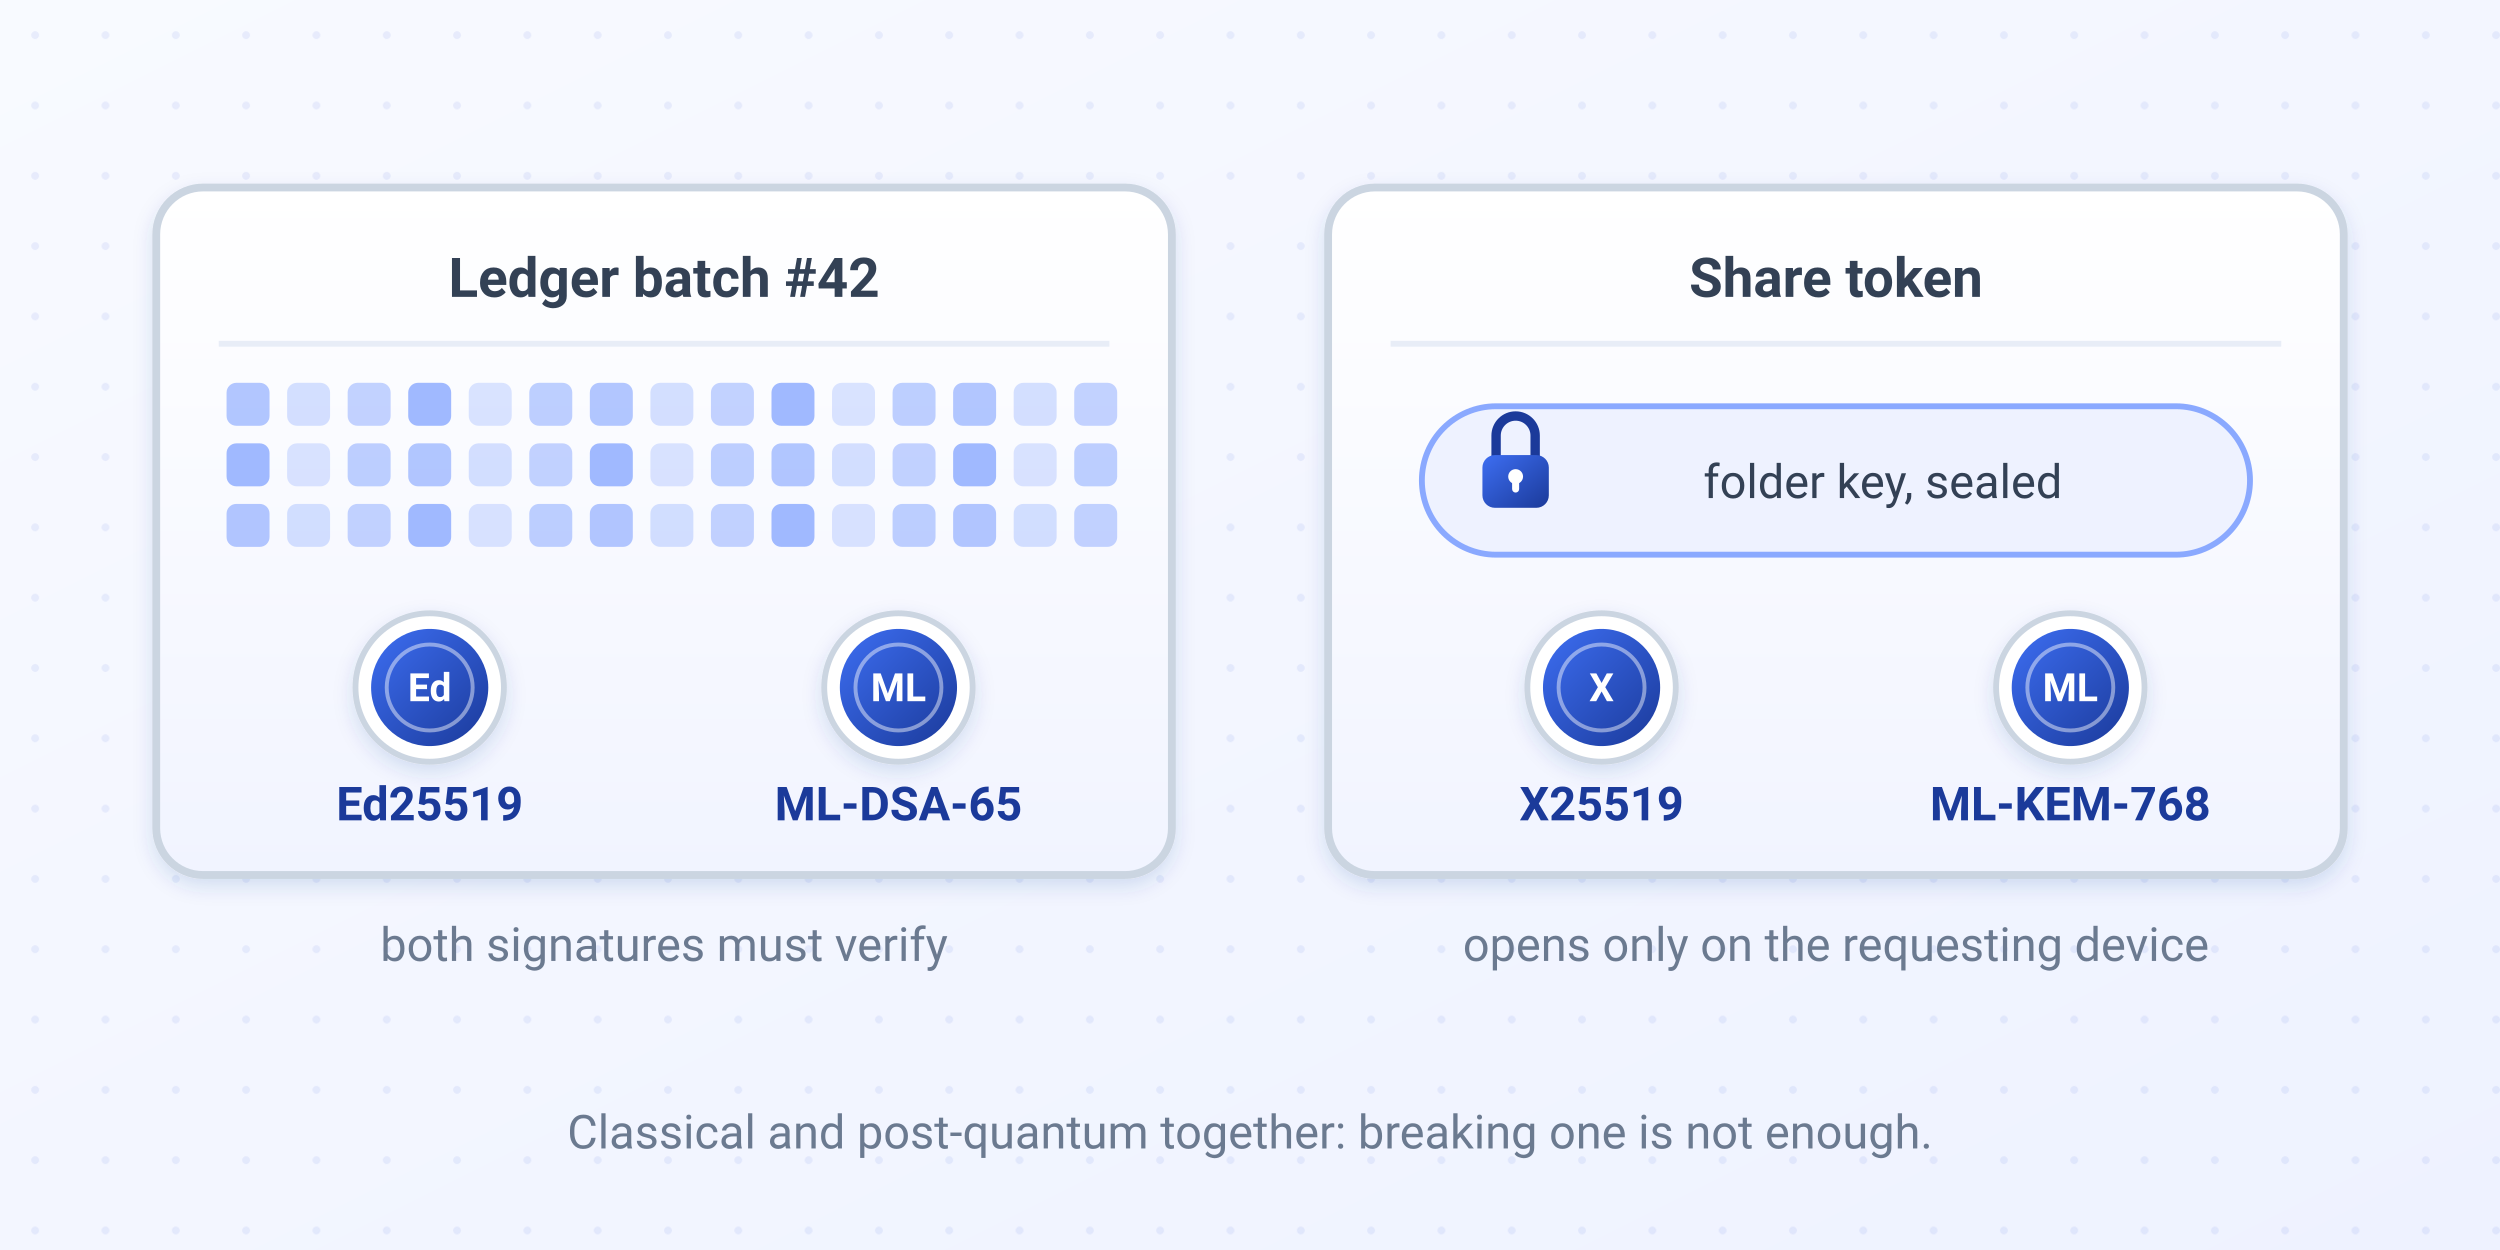
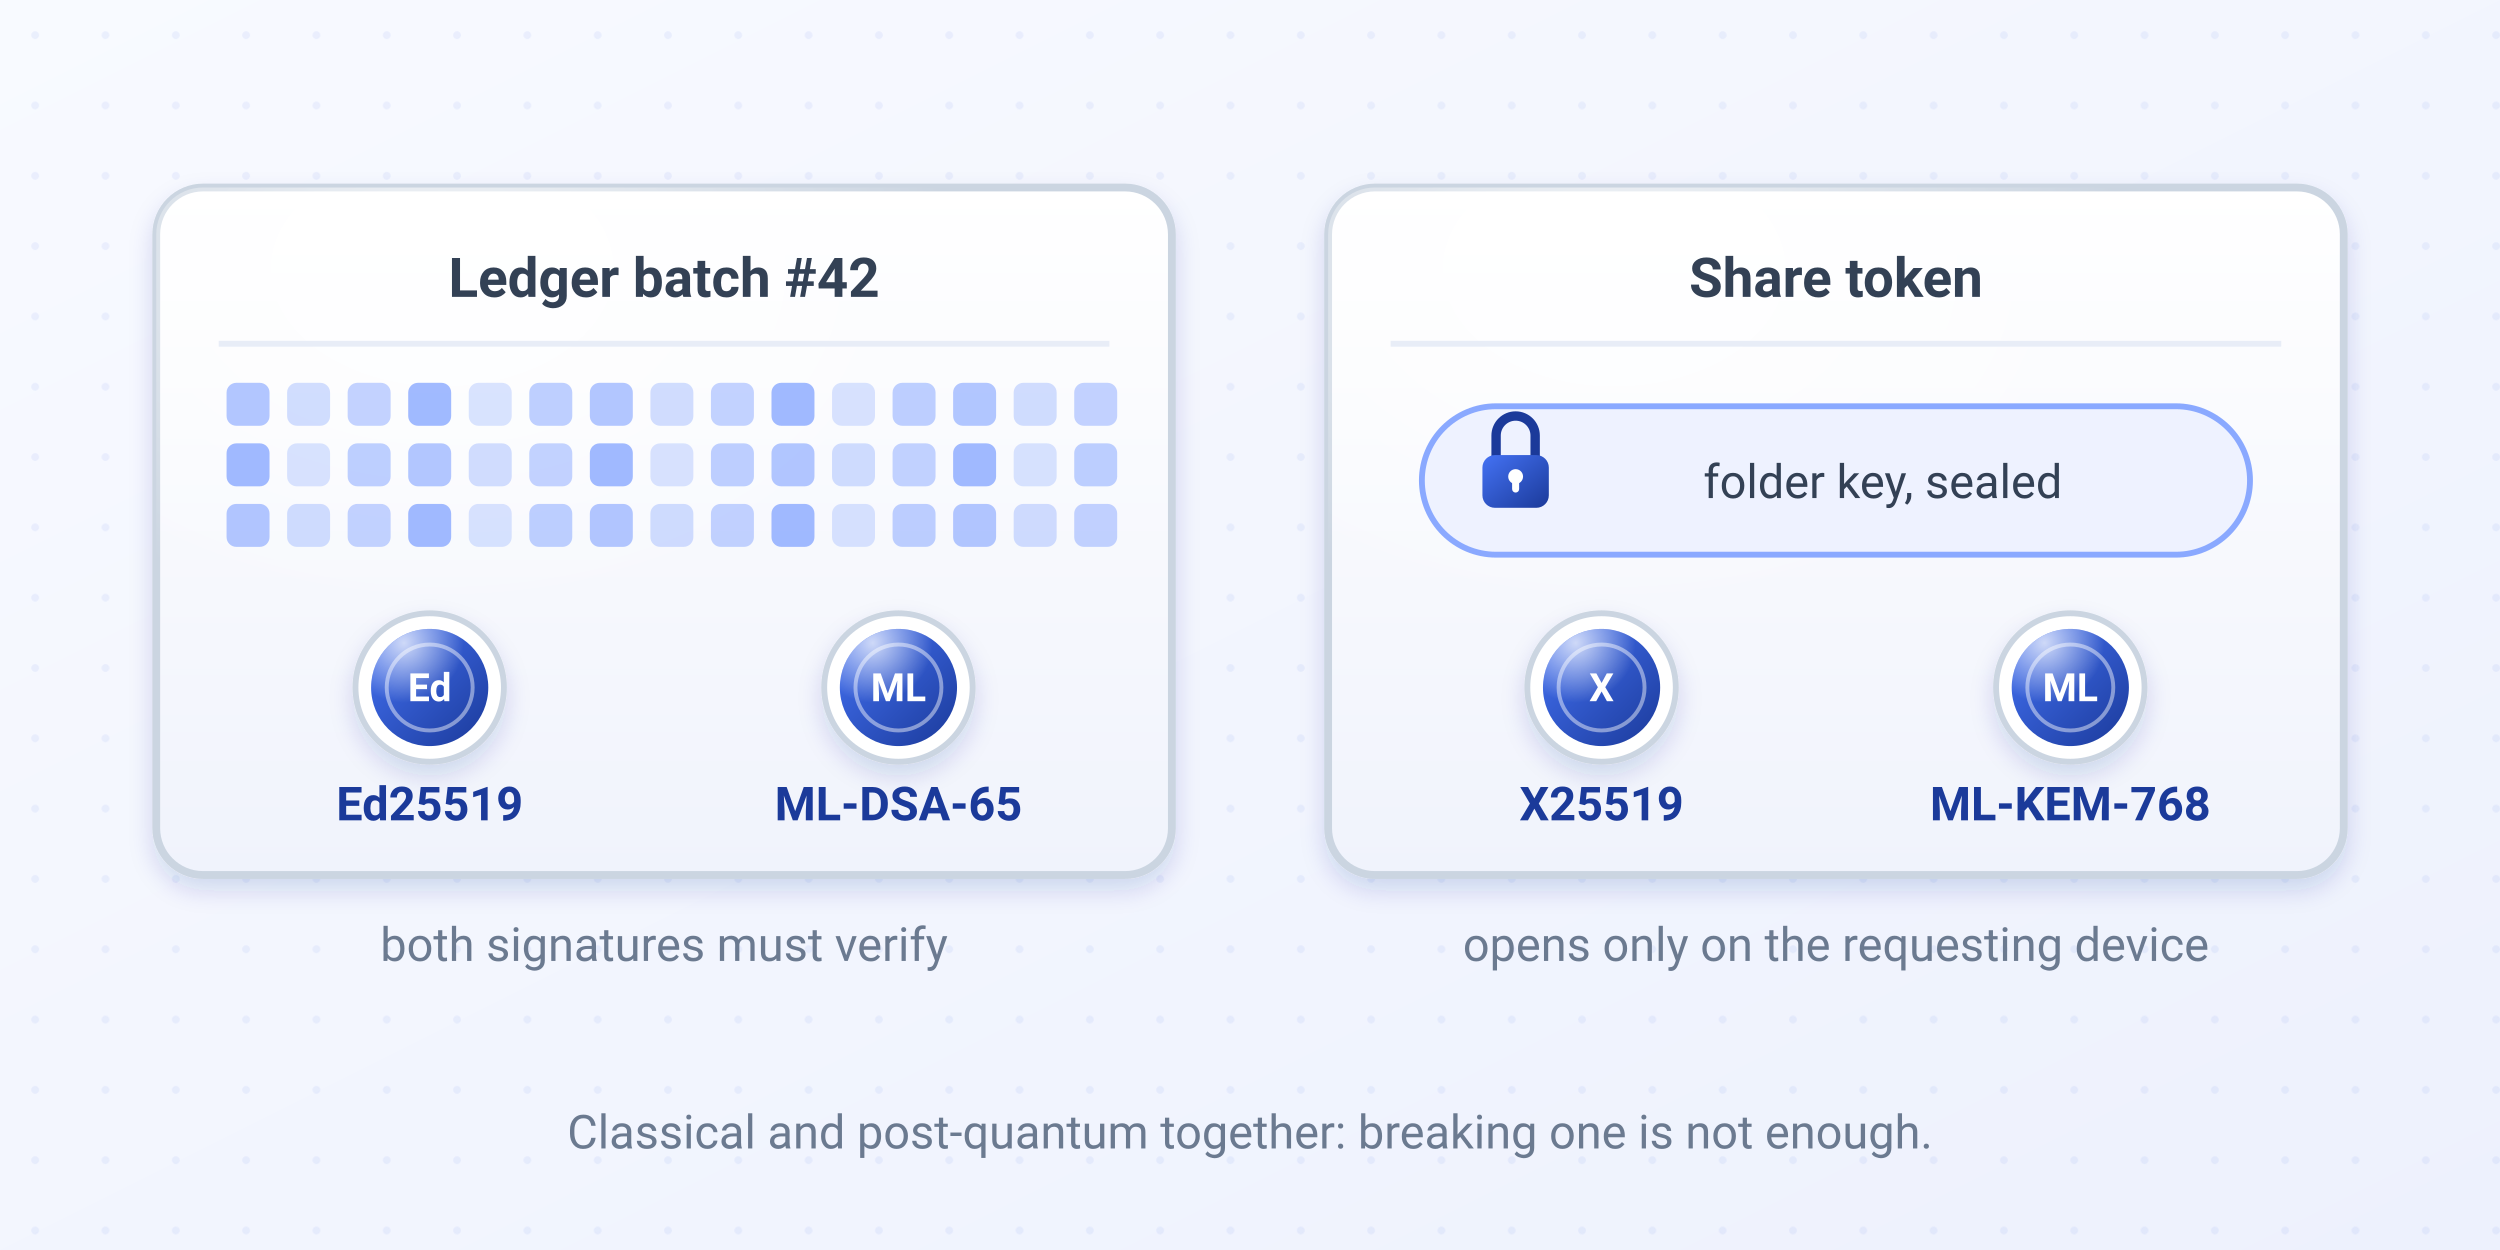
<svg xmlns="http://www.w3.org/2000/svg" viewBox="0 0 640 320" width="640" height="320" role="img" aria-label="A ledger batch with two seals, Ed25519 and ML-DSA-65, and a share token sealed with X25519 and ML-KEM-768">
  <defs>
    <linearGradient id="bg" x1="0" y1="0" x2="1" y2="1">
      <stop offset="0" stop-color="#f8faff" />
-       <stop offset="1" stop-color="#eef2ff" />
+       <stop offset="1" stop-color="#edf1fd" />
    </linearGradient>
    <pattern id="dots" width="18" height="18" patternUnits="userSpaceOnUse">
-       <circle cx="9" cy="9" r="1" fill="#2b57d6" fill-opacity=".08" />
+       <circle cx="9" cy="9" r="1" fill="#2b57d6" fill-opacity=".07" />
    </pattern>
    <linearGradient id="pg" x1="0" y1="0" x2="1" y2="1">
-       <stop offset="0" stop-color="#3d6ef2" />
+       <stop offset="0" stop-color="#4472f4" />
      <stop offset="1" stop-color="#1b3a9a" />
    </linearGradient>
    <linearGradient id="wg" x1="0" y1="0" x2="0" y2="1">
      <stop offset="0" stop-color="#ffffff" />
-       <stop offset="1" stop-color="#f1f4ff" />
+       <stop offset="1" stop-color="#f0f3fc" />
    </linearGradient>
    <linearGradient id="sg" x1="0" y1="0" x2="1" y2="1">
-       <stop offset="0" stop-color="#f7f9ff" />
-       <stop offset="1" stop-color="#dbe4ff" />
+       <stop offset="0" stop-color="#ffffff" />
+       <stop offset=".55" stop-color="#eaf0ff" />
+       <stop offset="1" stop-color="#d6e0fb" />
    </linearGradient>
    <linearGradient id="dg" x1="0" y1="0" x2="0" y2="1">
-       <stop offset="0" stop-color="#4b5a73" />
+       <stop offset="0" stop-color="#4a5970" />
      <stop offset="1" stop-color="#1f2a3d" />
    </linearGradient>
-     <filter id="sh" x="-20%" y="-20%" width="140%" height="160%">
-       <feDropShadow dx="0" dy="2" stdDeviation="2.5" flood-color="#1b3a9a" flood-opacity=".14" />
+     <linearGradient id="mg" x1="0" y1="0" x2="0" y2="1">
+       <stop offset="0" stop-color="#e6ebf3" />
+       <stop offset="1" stop-color="#b9c4d6" />
+     </linearGradient>
+     <radialGradient id="hl" cx=".28" cy=".12" r=".85">
+       <stop offset="0" stop-color="#fff" stop-opacity=".75" />
+       <stop offset=".6" stop-color="#fff" stop-opacity="0" />
+     </radialGradient>
+     <radialGradient id="cg" gradientUnits="userSpaceOnUse" cx="-14" cy="-26" r="72">
+       <stop offset="0" stop-color="#ffffff" />
+       <stop offset="1" stop-color="#e6ecfc" />
+     </radialGradient>
+     <filter id="sh" x="-20%" y="-20%" width="140%" height="170%">
+       <feDropShadow dx="0" dy="3" stdDeviation="3" flood-color="#1b3a9a" flood-opacity=".15" />
    </filter>
    <marker id="ah" viewBox="0 0 10 10" refX="8" refY="5" markerWidth="6" markerHeight="6" orient="auto-start-reverse">
      <path d="M0 1 L9 5 L0 9 z" fill="#8aa9ff" />
    </marker>
    <marker id="ahp" viewBox="0 0 10 10" refX="8" refY="5" markerWidth="6" markerHeight="6" orient="auto-start-reverse">
      <path d="M0 1 L9 5 L0 9 z" fill="#2b57d6" />
    </marker>
    <g id="lock">
      <path d="M-5 -1 V-6.5 a5 5 0 0 1 10 0 V-1" fill="none" stroke="#1b3a9a" stroke-width="2.4" stroke-linecap="round" />
      <rect x="-8.5" y="-1.5" width="17" height="13.5" rx="3.2" fill="url(#pg)" />
      <circle cy="4" r="1.9" fill="#fff" />
      <rect x="-.9" y="4.5" width="1.8" height="3.6" rx=".9" fill="#fff" />
    </g>
    <g id="seal">
      <circle r="19" fill="#fff" stroke="#cbd5e1" stroke-width="1.5" filter="url(#sh)" />
      <circle r="15" fill="url(#pg)" />
+       <circle r="15" fill="url(#hl)" />
      <circle r="11" fill="none" stroke="#fff" stroke-opacity=".45" stroke-width="1" />
    </g>
  </defs>
  <style>text{font-family:system-ui,-apple-system,'Segoe UI',Roboto,Helvetica,Arial,sans-serif}.t{font-size:14px;font-weight:600;fill:#334155}.s{font-size:12px;fill:#6b7a90}.n{font-size:12px;fill:#334155}.w{font-size:12px;font-weight:600;fill:#fff}.d{stroke:#8aa9ff;stroke-width:2;stroke-dasharray:6 5;fill:none;stroke-linecap:round;marker-end:url(#ah)}.dd{stroke:#8aa9ff;stroke-width:2;stroke-dasharray:6 5;fill:none;stroke-linecap:round;marker-end:url(#ah);marker-start:url(#ah)}.l{stroke:#2b57d6;stroke-width:2;fill:none;stroke-linecap:round;marker-end:url(#ahp);marker-start:url(#ahp)}.tr{stroke:#cbd5e1;stroke-width:2;stroke-dasharray:7 6;fill:none;stroke-linecap:round}.m{text-anchor:middle}.e{text-anchor:end}</style>
  <rect width="640" height="320" fill="url(#bg)" />
  <rect width="640" height="320" fill="url(#dots)" />
  <rect x="40" y="48" width="260" height="176" rx="12" fill="url(#wg)" stroke="#cbd5e1" stroke-width="2" filter="url(#sh)" />
+   <rect x="40" y="48" width="260" height="176" rx="12" fill="url(#hl)" />
  <text x="170" y="76" class="t m">Ledger batch #42</text>
  <path d="M56 88 H284" stroke="#e8edf7" stroke-width="1.5" />
  <rect x="58.0" y="98.0" width="11" height="11" rx="2.5" fill="#8aa9ff" fill-opacity=".65" />
-   <rect x="73.5" y="98.0" width="11" height="11" rx="2.5" fill="#8aa9ff" fill-opacity=".35" />
+   <rect x="73.5" y="98.0" width="11" height="11" rx="2.5" fill="#8aa9ff" fill-opacity=".38" />
  <rect x="89.0" y="98.0" width="11" height="11" rx="2.5" fill="#8aa9ff" fill-opacity=".5" />
  <rect x="104.5" y="98.0" width="11" height="11" rx="2.5" fill="#8aa9ff" fill-opacity=".8" />
-   <rect x="120.0" y="98.0" width="11" height="11" rx="2.5" fill="#8aa9ff" fill-opacity=".3" />
+   <rect x="120.0" y="98.0" width="11" height="11" rx="2.5" fill="#8aa9ff" fill-opacity=".32" />
  <rect x="135.5" y="98.0" width="11" height="11" rx="2.5" fill="#8aa9ff" fill-opacity=".55" />
  <rect x="151.0" y="98.0" width="11" height="11" rx="2.5" fill="#8aa9ff" fill-opacity=".65" />
-   <rect x="166.5" y="98.0" width="11" height="11" rx="2.5" fill="#8aa9ff" fill-opacity=".35" />
+   <rect x="166.5" y="98.0" width="11" height="11" rx="2.5" fill="#8aa9ff" fill-opacity=".38" />
  <rect x="182.0" y="98.0" width="11" height="11" rx="2.5" fill="#8aa9ff" fill-opacity=".5" />
  <rect x="197.5" y="98.0" width="11" height="11" rx="2.5" fill="#8aa9ff" fill-opacity=".8" />
-   <rect x="213.0" y="98.0" width="11" height="11" rx="2.5" fill="#8aa9ff" fill-opacity=".3" />
+   <rect x="213.0" y="98.0" width="11" height="11" rx="2.5" fill="#8aa9ff" fill-opacity=".32" />
  <rect x="228.5" y="98.0" width="11" height="11" rx="2.5" fill="#8aa9ff" fill-opacity=".55" />
  <rect x="244.0" y="98.0" width="11" height="11" rx="2.5" fill="#8aa9ff" fill-opacity=".65" />
-   <rect x="259.5" y="98.0" width="11" height="11" rx="2.5" fill="#8aa9ff" fill-opacity=".35" />
+   <rect x="259.5" y="98.0" width="11" height="11" rx="2.5" fill="#8aa9ff" fill-opacity=".38" />
  <rect x="275.0" y="98.0" width="11" height="11" rx="2.5" fill="#8aa9ff" fill-opacity=".5" />
  <rect x="58.0" y="113.5" width="11" height="11" rx="2.5" fill="#8aa9ff" fill-opacity=".8" />
-   <rect x="73.5" y="113.5" width="11" height="11" rx="2.5" fill="#8aa9ff" fill-opacity=".3" />
+   <rect x="73.5" y="113.5" width="11" height="11" rx="2.5" fill="#8aa9ff" fill-opacity=".32" />
  <rect x="89.0" y="113.5" width="11" height="11" rx="2.5" fill="#8aa9ff" fill-opacity=".55" />
  <rect x="104.5" y="113.5" width="11" height="11" rx="2.5" fill="#8aa9ff" fill-opacity=".65" />
-   <rect x="120.0" y="113.5" width="11" height="11" rx="2.5" fill="#8aa9ff" fill-opacity=".35" />
+   <rect x="120.0" y="113.5" width="11" height="11" rx="2.5" fill="#8aa9ff" fill-opacity=".38" />
  <rect x="135.5" y="113.5" width="11" height="11" rx="2.5" fill="#8aa9ff" fill-opacity=".5" />
  <rect x="151.0" y="113.5" width="11" height="11" rx="2.5" fill="#8aa9ff" fill-opacity=".8" />
-   <rect x="166.5" y="113.5" width="11" height="11" rx="2.5" fill="#8aa9ff" fill-opacity=".3" />
+   <rect x="166.5" y="113.5" width="11" height="11" rx="2.5" fill="#8aa9ff" fill-opacity=".32" />
  <rect x="182.0" y="113.5" width="11" height="11" rx="2.5" fill="#8aa9ff" fill-opacity=".55" />
  <rect x="197.5" y="113.5" width="11" height="11" rx="2.5" fill="#8aa9ff" fill-opacity=".65" />
-   <rect x="213.0" y="113.5" width="11" height="11" rx="2.5" fill="#8aa9ff" fill-opacity=".35" />
+   <rect x="213.0" y="113.5" width="11" height="11" rx="2.5" fill="#8aa9ff" fill-opacity=".38" />
  <rect x="228.5" y="113.5" width="11" height="11" rx="2.5" fill="#8aa9ff" fill-opacity=".5" />
  <rect x="244.0" y="113.5" width="11" height="11" rx="2.5" fill="#8aa9ff" fill-opacity=".8" />
-   <rect x="259.5" y="113.5" width="11" height="11" rx="2.5" fill="#8aa9ff" fill-opacity=".3" />
+   <rect x="259.5" y="113.5" width="11" height="11" rx="2.5" fill="#8aa9ff" fill-opacity=".32" />
  <rect x="275.0" y="113.5" width="11" height="11" rx="2.5" fill="#8aa9ff" fill-opacity=".55" />
  <rect x="58.0" y="129.0" width="11" height="11" rx="2.5" fill="#8aa9ff" fill-opacity=".65" />
-   <rect x="73.5" y="129.0" width="11" height="11" rx="2.5" fill="#8aa9ff" fill-opacity=".35" />
+   <rect x="73.5" y="129.0" width="11" height="11" rx="2.5" fill="#8aa9ff" fill-opacity=".38" />
  <rect x="89.0" y="129.0" width="11" height="11" rx="2.5" fill="#8aa9ff" fill-opacity=".5" />
  <rect x="104.5" y="129.0" width="11" height="11" rx="2.5" fill="#8aa9ff" fill-opacity=".8" />
-   <rect x="120.0" y="129.0" width="11" height="11" rx="2.5" fill="#8aa9ff" fill-opacity=".3" />
+   <rect x="120.0" y="129.0" width="11" height="11" rx="2.5" fill="#8aa9ff" fill-opacity=".32" />
  <rect x="135.5" y="129.0" width="11" height="11" rx="2.5" fill="#8aa9ff" fill-opacity=".55" />
  <rect x="151.0" y="129.0" width="11" height="11" rx="2.5" fill="#8aa9ff" fill-opacity=".65" />
-   <rect x="166.5" y="129.0" width="11" height="11" rx="2.5" fill="#8aa9ff" fill-opacity=".35" />
+   <rect x="166.5" y="129.0" width="11" height="11" rx="2.5" fill="#8aa9ff" fill-opacity=".38" />
  <rect x="182.0" y="129.0" width="11" height="11" rx="2.5" fill="#8aa9ff" fill-opacity=".5" />
  <rect x="197.5" y="129.0" width="11" height="11" rx="2.5" fill="#8aa9ff" fill-opacity=".8" />
-   <rect x="213.0" y="129.0" width="11" height="11" rx="2.5" fill="#8aa9ff" fill-opacity=".3" />
+   <rect x="213.0" y="129.0" width="11" height="11" rx="2.5" fill="#8aa9ff" fill-opacity=".32" />
  <rect x="228.5" y="129.0" width="11" height="11" rx="2.5" fill="#8aa9ff" fill-opacity=".55" />
  <rect x="244.0" y="129.0" width="11" height="11" rx="2.5" fill="#8aa9ff" fill-opacity=".65" />
-   <rect x="259.5" y="129.0" width="11" height="11" rx="2.5" fill="#8aa9ff" fill-opacity=".35" />
+   <rect x="259.5" y="129.0" width="11" height="11" rx="2.5" fill="#8aa9ff" fill-opacity=".38" />
  <rect x="275.0" y="129.0" width="11" height="11" rx="2.5" fill="#8aa9ff" fill-opacity=".5" />
  <use href="#seal" x="110" y="176" />
  <text x="110" y="179.5" class="m" style="font-size:10px;font-weight:700;fill:#fff">Ed</text>
  <text x="110" y="210" class="m" style="font-size:12px;font-weight:600;fill:#1b3a9a">Ed25519</text>
  <use href="#seal" x="230" y="176" />
  <text x="230" y="179.5" class="m" style="font-size:10px;font-weight:700;fill:#fff">ML</text>
  <text x="230" y="210" class="m" style="font-size:12px;font-weight:600;fill:#1b3a9a">ML-DSA-65</text>
  <text x="170" y="246" class="s m">both signatures must verify</text>
  <rect x="340" y="48" width="260" height="176" rx="12" fill="url(#wg)" stroke="#cbd5e1" stroke-width="2" filter="url(#sh)" />
+   <rect x="340" y="48" width="260" height="176" rx="12" fill="url(#hl)" />
  <text x="470" y="76" class="t m">Share token</text>
  <path d="M356 88 H584" stroke="#e8edf7" stroke-width="1.5" />
  <rect x="364" y="104" width="212" height="38" rx="19" fill="#eef2ff" stroke="#8aa9ff" stroke-width="1.5" />
  <use href="#lock" x="388" y="118" />
  <text x="482" y="127.5" class="n m">folder key, sealed</text>
  <use href="#seal" x="410" y="176" />
  <text x="410" y="179.5" class="m" style="font-size:10px;font-weight:700;fill:#fff">X</text>
  <text x="410" y="210" class="m" style="font-size:12px;font-weight:600;fill:#1b3a9a">X25519</text>
  <use href="#seal" x="530" y="176" />
  <text x="530" y="179.5" class="m" style="font-size:10px;font-weight:700;fill:#fff">ML</text>
  <text x="530" y="210" class="m" style="font-size:12px;font-weight:600;fill:#1b3a9a">ML-KEM-768</text>
  <text x="470" y="246" class="s m">opens only on the requesting device</text>
  <text x="320" y="294" class="s m">Classical and post-quantum together: breaking one is not enough.</text>
</svg>
